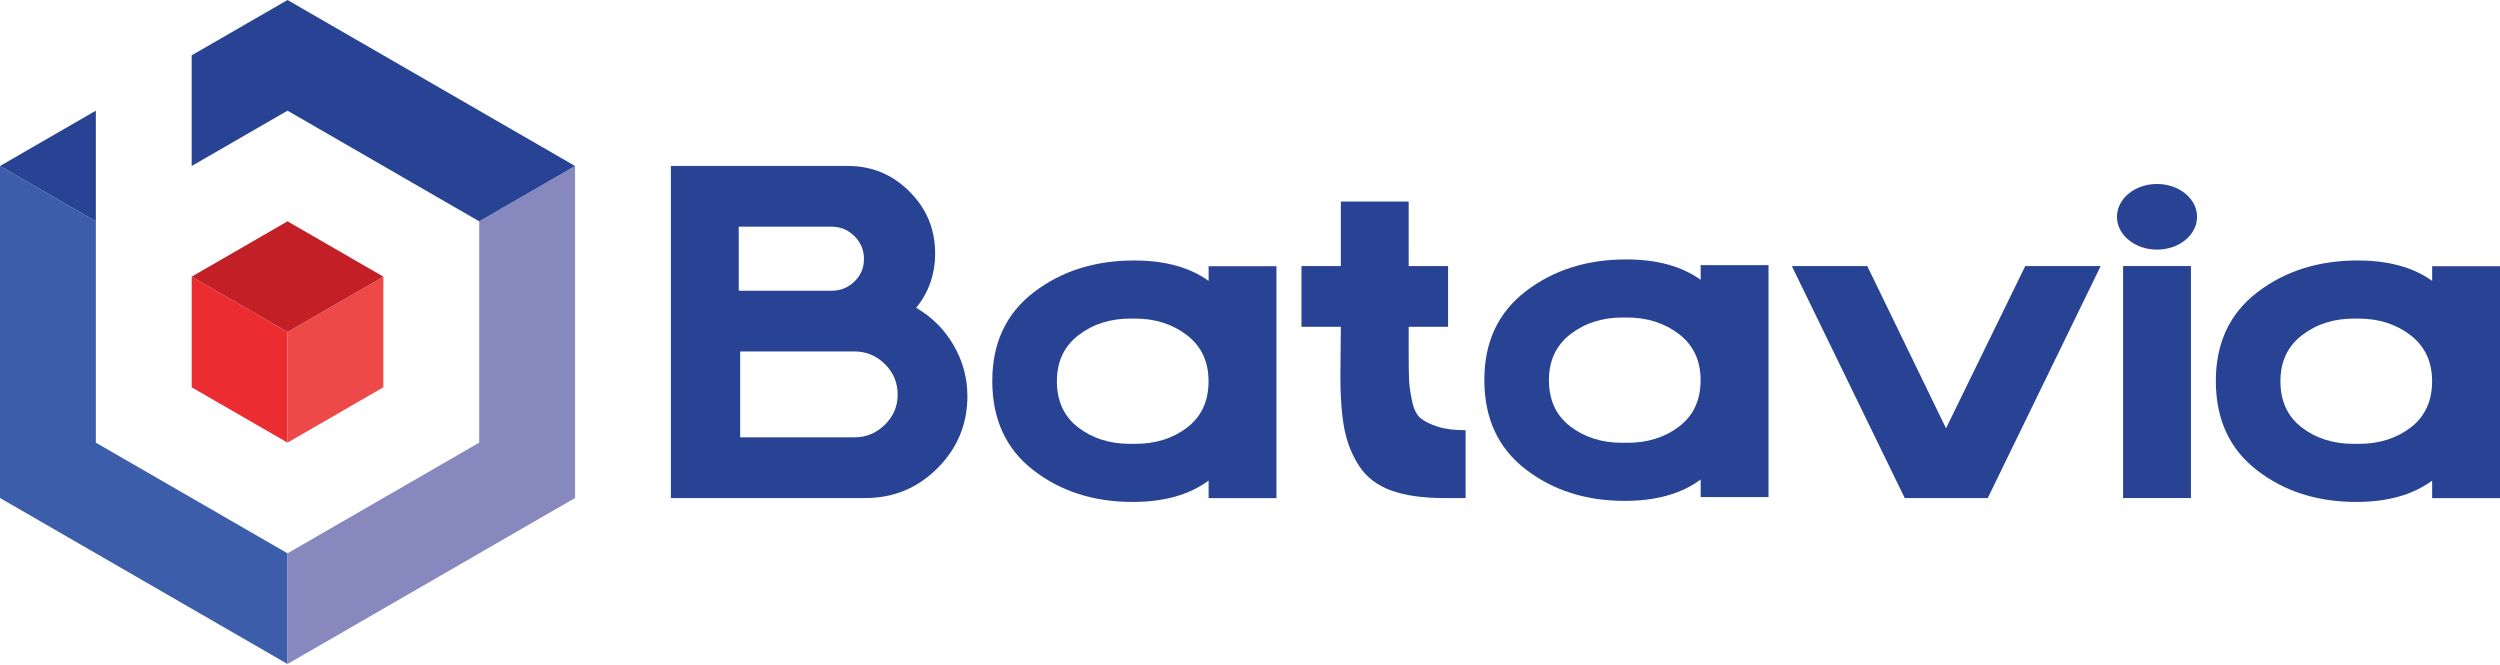
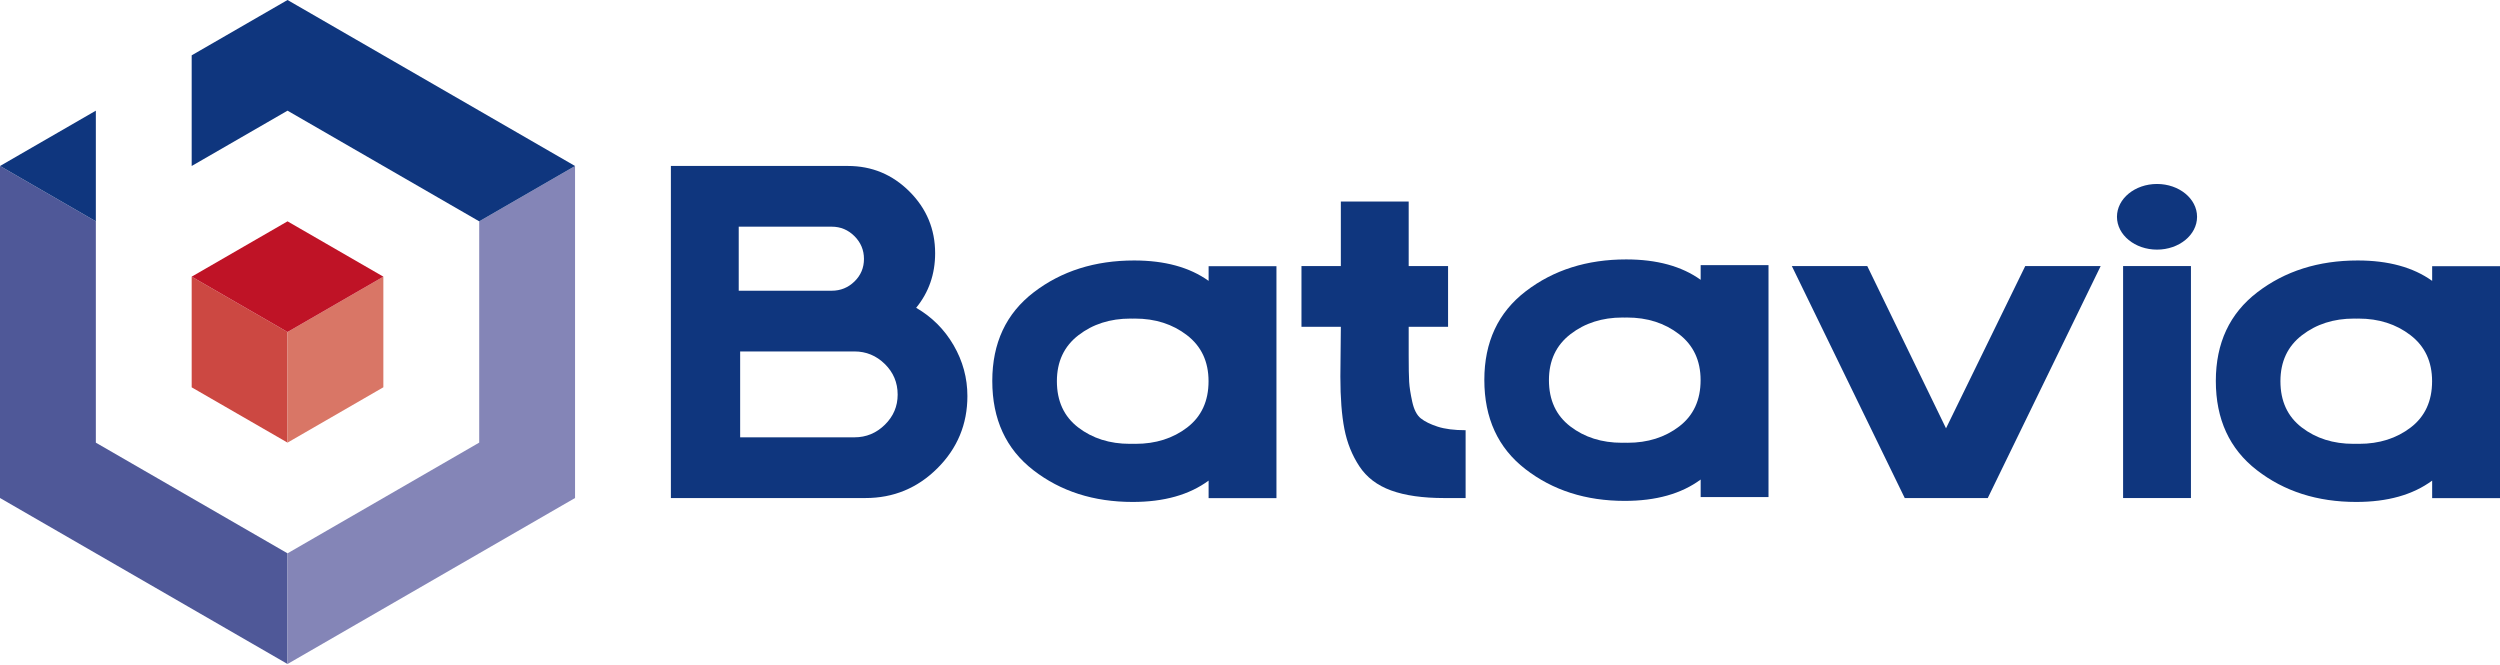
<svg xmlns="http://www.w3.org/2000/svg" id="Layer_8" data-name="Layer 8" viewBox="0 0 532.906 141.54">
  <g>
-     <polygon points="61.289 94.349 61.289 70.77 40.859 58.975 40.859 82.565 61.289 94.349" fill="#eb2d32" fill-rule="evenodd" />
-     <polygon points="61.289 117.95 61.289 141.54 0 106.155 0 35.385 20.43 47.18 20.43 94.36 61.289 117.95" fill="#3c5daa" fill-rule="evenodd" />
-     <polygon points="61.289 94.349 61.289 70.77 81.718 58.975 81.718 82.554 61.289 94.349" fill="#ec4948" fill-rule="evenodd" />
-     <polygon points="61.289 117.95 102.148 94.349 102.148 47.18 122.578 35.385 122.578 106.155 61.289 141.54 61.289 117.95" fill="#8789be" fill-rule="evenodd" />
-     <polygon points="40.859 58.975 61.289 47.18 81.718 58.975 61.289 70.77 40.859 58.975" fill="#c22026" fill-rule="evenodd" />
-     <polygon points="20.43 23.59 0 35.385 20.43 47.18 20.43 23.59" fill="#284393" fill-rule="evenodd" />
-     <polygon points="40.859 11.795 40.859 35.385 61.289 23.59 102.148 47.18 122.578 35.385 61.289 0 40.859 11.795" fill="#284393" fill-rule="evenodd" />
+     <polygon points="61.289 94.349 61.289 70.77 40.859 58.975 40.859 82.565 61.289 94.349" fill="#cc4842" fill-rule="evenodd" />
+     <polygon points="61.289 117.95 61.289 141.54 0 106.155 0 35.385 20.43 47.18 20.43 94.36 61.289 117.95" fill="#4f5898" fill-rule="evenodd" />
+     <polygon points="61.289 94.349 61.289 70.77 81.718 58.975 81.718 82.554 61.289 94.349" fill="#d97666" fill-rule="evenodd" />
+     <polygon points="61.289 117.95 102.148 94.349 102.148 47.18 122.578 35.385 122.578 106.155 61.289 141.54 61.289 117.95" fill="#8485b7" fill-rule="evenodd" />
+     <polygon points="40.859 58.975 61.289 47.18 81.718 58.975 61.289 70.77 40.859 58.975" fill="#bf1326" fill-rule="evenodd" />
+     <polygon points="20.43 23.59 0 35.385 20.43 47.18 20.43 23.59" fill="#0f367e" fill-rule="evenodd" />
+     <polygon points="40.859 11.795 40.859 35.385 61.289 23.59 102.148 47.18 122.578 35.385 61.289 0 40.859 11.795" fill="#0f367e" fill-rule="evenodd" />
  </g>
  <g>
-     <path d="M143.007,35.376h37.721c5.123,0,9.506,1.82,13.147,5.46,3.64,3.641,5.461,8.025,5.461,13.147,0,4.449-1.35,8.327-4.045,11.629,3.371,1.957,6.033,4.619,7.989,7.99,1.955,3.372,2.933,6.977,2.933,10.82,0,6.001-2.124,11.123-6.371,15.371-4.248,4.247-9.372,6.371-15.371,6.371h-41.463V35.376ZM157.469,48.32v13.651h19.821c1.887,0,3.504-.657,4.853-1.971,1.348-1.315,2.023-2.916,2.023-4.804s-.675-3.505-2.023-4.854c-1.35-1.347-2.967-2.022-4.853-2.022h-19.821ZM157.773,93.22h24.371c2.493,0,4.652-.892,6.473-2.68,1.82-1.786,2.73-3.927,2.73-6.422,0-2.562-.911-4.735-2.73-6.522-1.821-1.786-3.979-2.681-6.473-2.681h-24.371v18.304Z" fill="#284393" />
-     <path d="M285.817,69.657h-8.393v-12.944h8.393v-13.753h14.462v13.753h8.394v12.944h-8.394v6.068c0,2.63.034,4.518.101,5.664.067,1.147.287,2.563.657,4.247.37,1.686.977,2.867,1.821,3.54.843.675,2.038,1.264,3.59,1.77,1.55.506,3.538.758,5.966.758v14.462h-4.55c-4.586,0-8.36-.538-11.327-1.618-2.967-1.078-5.225-2.797-6.775-5.158-1.552-2.359-2.614-5.005-3.185-7.938-.574-2.933-.86-6.657-.86-11.174,0-1.214.016-2.999.051-5.36.032-2.359.05-4.111.05-5.258Z" fill="#284393" />
-     <path d="M423.717,106.164h-17.698l-24.068-49.451h16.079l16.787,34.586,16.889-34.586h16.079l-24.068,49.451Z" fill="#284393" />
+     <path d="M143.007,35.376h37.721c5.123,0,9.506,1.82,13.147,5.46,3.64,3.641,5.461,8.025,5.461,13.147,0,4.449-1.35,8.327-4.045,11.629,3.371,1.957,6.033,4.619,7.989,7.99,1.955,3.372,2.933,6.977,2.933,10.82,0,6.001-2.124,11.123-6.371,15.371-4.248,4.247-9.372,6.371-15.371,6.371h-41.463V35.376ZM157.469,48.32v13.651h19.821c1.887,0,3.504-.657,4.853-1.971,1.348-1.315,2.023-2.916,2.023-4.804s-.675-3.505-2.023-4.854c-1.35-1.347-2.967-2.022-4.853-2.022h-19.821ZM157.773,93.22h24.371c2.493,0,4.652-.892,6.473-2.68,1.82-1.786,2.73-3.927,2.73-6.422,0-2.562-.911-4.735-2.73-6.522-1.821-1.786-3.979-2.681-6.473-2.681h-24.371v18.304Z" fill="#0f367e" />
+     <path d="M285.817,69.657h-8.393v-12.944h8.393v-13.753h14.462v13.753h8.394v12.944h-8.394v6.068c0,2.63.034,4.518.101,5.664.067,1.147.287,2.563.657,4.247.37,1.686.977,2.867,1.821,3.54.843.675,2.038,1.264,3.59,1.77,1.55.506,3.538.758,5.966.758v14.462h-4.55c-4.586,0-8.36-.538-11.327-1.618-2.967-1.078-5.225-2.797-6.775-5.158-1.552-2.359-2.614-5.005-3.185-7.938-.574-2.933-.86-6.657-.86-11.174,0-1.214.016-2.999.051-5.36.032-2.359.05-4.111.05-5.258Z" fill="#0f367e" />
+     <path d="M423.717,106.164h-17.698l-24.068-49.451h16.079l16.787,34.586,16.889-34.586h16.079l-24.068,49.451Z" fill="#0f367e" />
    <g>
-       <rect x="452.564" y="56.713" width="14.462" height="49.451" fill="#284393" />
-       <ellipse cx="459.794" cy="46.213" rx="8.537" ry="6.997" fill="#284393" />
+       <rect x="452.564" y="56.713" width="14.462" height="49.451" fill="#0f367e" />
+       <ellipse cx="459.794" cy="46.213" rx="8.537" ry="6.997" fill="#0f367e" />
    </g>
-     <path d="M362.518,56.51v3.136c-4.044-2.898-9.337-4.349-15.876-4.349-8.36,0-15.491,2.259-21.389,6.775-5.9,4.518-8.848,10.821-8.848,18.911,0,8.158,2.915,14.496,8.747,19.012,5.83,4.518,12.893,6.776,21.187,6.776,6.674,0,12.067-1.517,16.179-4.551v3.742h14.462v-49.451h-14.462ZM357.953,90.894c-3.034,2.325-6.708,3.489-11.023,3.489-.198,0-.393-.01-.59-.015-.197.005-.392.015-.59.015-4.315,0-7.989-1.163-11.023-3.489-3.034-2.326-4.551-5.613-4.551-9.861,0-4.18,1.533-7.448,4.602-9.81,3.066-2.359,6.758-3.539,11.073-3.539.164,0,.326.009.489.012.163-.004.325-.012.489-.012,4.315,0,8.006,1.179,11.073,3.539,3.069,2.361,4.602,5.63,4.602,9.81,0,4.248-1.517,7.534-4.551,9.861Z" fill="#284393" />
-     <path d="M257.631,56.736v3.136c-4.044-2.898-9.337-4.349-15.876-4.349-8.36,0-15.491,2.259-21.389,6.775-5.9,4.518-8.848,10.821-8.848,18.911,0,8.158,2.915,14.496,8.747,19.012,5.83,4.518,12.893,6.776,21.186,6.776,6.674,0,12.067-1.517,16.179-4.551v3.742h14.462v-49.451h-14.462ZM253.066,91.12c-3.034,2.325-6.708,3.489-11.023,3.489-.198,0-.393-.01-.59-.015-.196.005-.392.015-.59.015-4.315,0-7.989-1.163-11.023-3.489-3.034-2.326-4.551-5.613-4.551-9.861,0-4.18,1.533-7.448,4.602-9.81,3.066-2.359,6.758-3.539,11.073-3.539.164,0,.326.009.489.012.163-.004.325-.012.489-.012,4.315,0,8.006,1.179,11.073,3.539,3.069,2.361,4.602,5.63,4.602,9.81,0,4.248-1.517,7.534-4.551,9.861Z" fill="#284393" />
-     <path d="M518.444,56.736v3.136c-4.044-2.898-9.337-4.349-15.876-4.349-8.36,0-15.491,2.259-21.389,6.775-5.9,4.518-8.848,10.821-8.848,18.911,0,8.158,2.915,14.496,8.747,19.012,5.83,4.518,12.893,6.776,21.187,6.776,6.674,0,12.067-1.517,16.179-4.551v3.742h14.462v-49.451h-14.462ZM513.879,91.12c-3.034,2.325-6.708,3.489-11.023,3.489-.198,0-.393-.01-.59-.015-.197.005-.392.015-.59.015-4.315,0-7.989-1.163-11.023-3.489-3.034-2.326-4.551-5.613-4.551-9.861,0-4.18,1.532-7.448,4.602-9.81,3.066-2.359,6.758-3.539,11.073-3.539.164,0,.326.009.489.012.163-.004.325-.012.489-.012,4.315,0,8.006,1.179,11.073,3.539,3.069,2.361,4.602,5.63,4.602,9.81,0,4.248-1.517,7.534-4.551,9.861Z" fill="#284393" />
+     <path d="M362.518,56.51v3.136c-4.044-2.898-9.337-4.349-15.876-4.349-8.36,0-15.491,2.259-21.389,6.775-5.9,4.518-8.848,10.821-8.848,18.911,0,8.158,2.915,14.496,8.747,19.012,5.83,4.518,12.893,6.776,21.187,6.776,6.674,0,12.067-1.517,16.179-4.551v3.742h14.462v-49.451h-14.462ZM357.953,90.894c-3.034,2.325-6.708,3.489-11.023,3.489-.198,0-.393-.01-.59-.015-.197.005-.392.015-.59.015-4.315,0-7.989-1.163-11.023-3.489-3.034-2.326-4.551-5.613-4.551-9.861,0-4.18,1.533-7.448,4.602-9.81,3.066-2.359,6.758-3.539,11.073-3.539.164,0,.326.009.489.012.163-.004.325-.012.489-.012,4.315,0,8.006,1.179,11.073,3.539,3.069,2.361,4.602,5.63,4.602,9.81,0,4.248-1.517,7.534-4.551,9.861Z" fill="#0f367e" />
+     <path d="M257.631,56.736v3.136c-4.044-2.898-9.337-4.349-15.876-4.349-8.36,0-15.491,2.259-21.389,6.775-5.9,4.518-8.848,10.821-8.848,18.911,0,8.158,2.915,14.496,8.747,19.012,5.83,4.518,12.893,6.776,21.186,6.776,6.674,0,12.067-1.517,16.179-4.551v3.742h14.462v-49.451h-14.462ZM253.066,91.12c-3.034,2.325-6.708,3.489-11.023,3.489-.198,0-.393-.01-.59-.015-.196.005-.392.015-.59.015-4.315,0-7.989-1.163-11.023-3.489-3.034-2.326-4.551-5.613-4.551-9.861,0-4.18,1.533-7.448,4.602-9.81,3.066-2.359,6.758-3.539,11.073-3.539.164,0,.326.009.489.012.163-.004.325-.012.489-.012,4.315,0,8.006,1.179,11.073,3.539,3.069,2.361,4.602,5.63,4.602,9.81,0,4.248-1.517,7.534-4.551,9.861Z" fill="#0f367e" />
+     <path d="M518.444,56.736v3.136c-4.044-2.898-9.337-4.349-15.876-4.349-8.36,0-15.491,2.259-21.389,6.775-5.9,4.518-8.848,10.821-8.848,18.911,0,8.158,2.915,14.496,8.747,19.012,5.83,4.518,12.893,6.776,21.187,6.776,6.674,0,12.067-1.517,16.179-4.551v3.742h14.462v-49.451h-14.462ZM513.879,91.12c-3.034,2.325-6.708,3.489-11.023,3.489-.198,0-.393-.01-.59-.015-.197.005-.392.015-.59.015-4.315,0-7.989-1.163-11.023-3.489-3.034-2.326-4.551-5.613-4.551-9.861,0-4.18,1.532-7.448,4.602-9.81,3.066-2.359,6.758-3.539,11.073-3.539.164,0,.326.009.489.012.163-.004.325-.012.489-.012,4.315,0,8.006,1.179,11.073,3.539,3.069,2.361,4.602,5.63,4.602,9.81,0,4.248-1.517,7.534-4.551,9.861Z" fill="#0f367e" />
  </g>
</svg>
